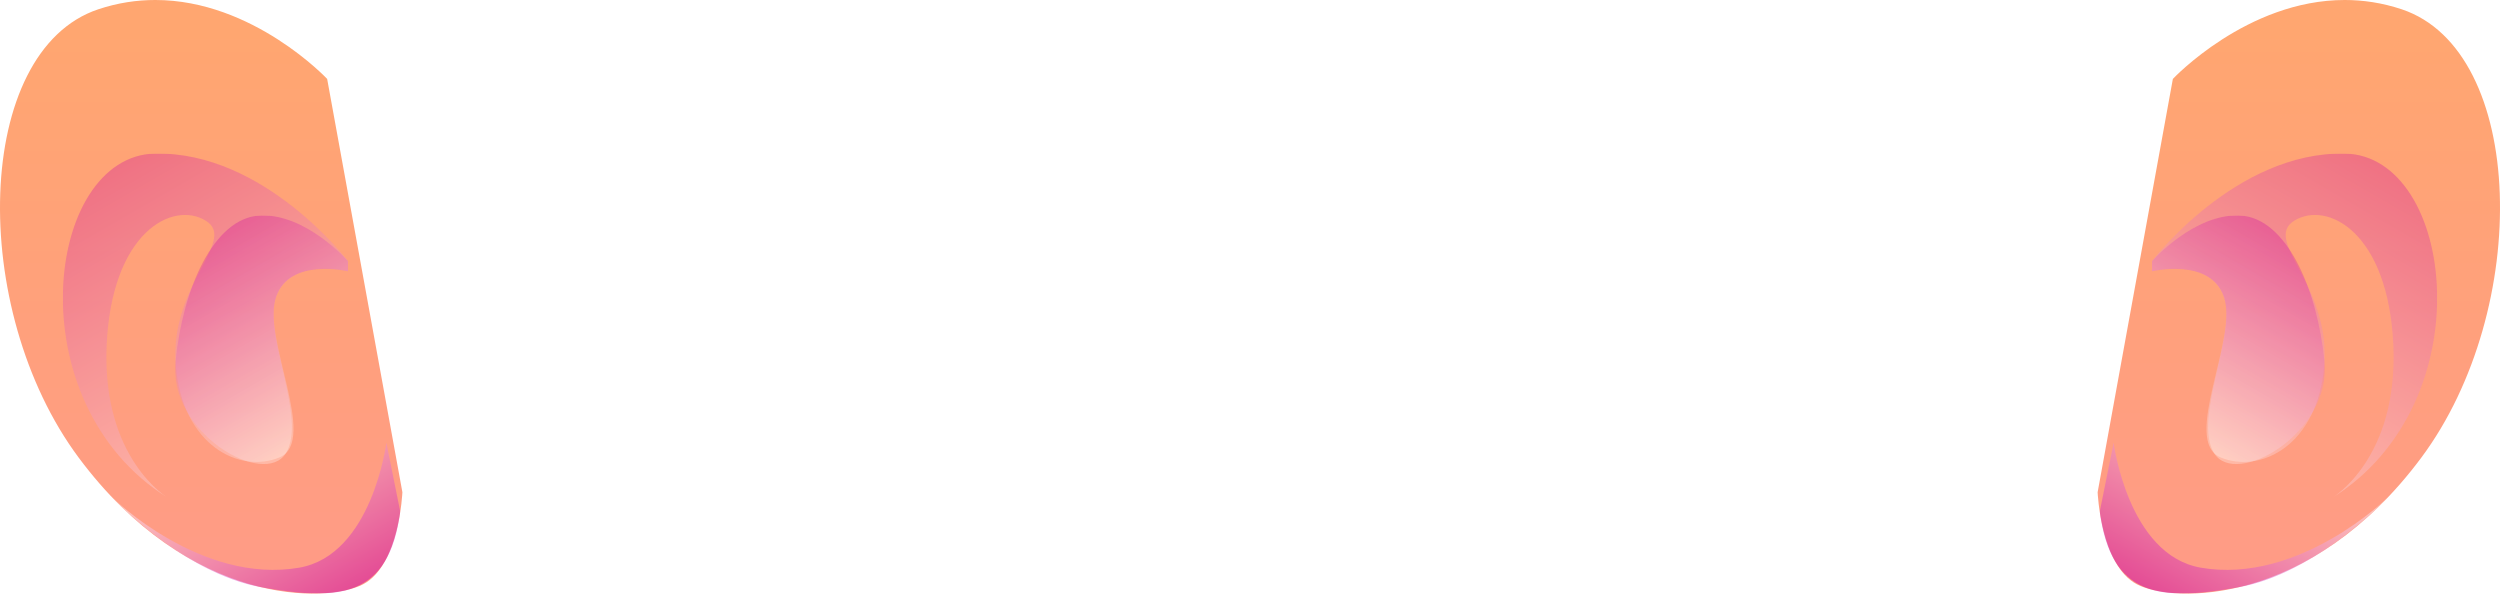
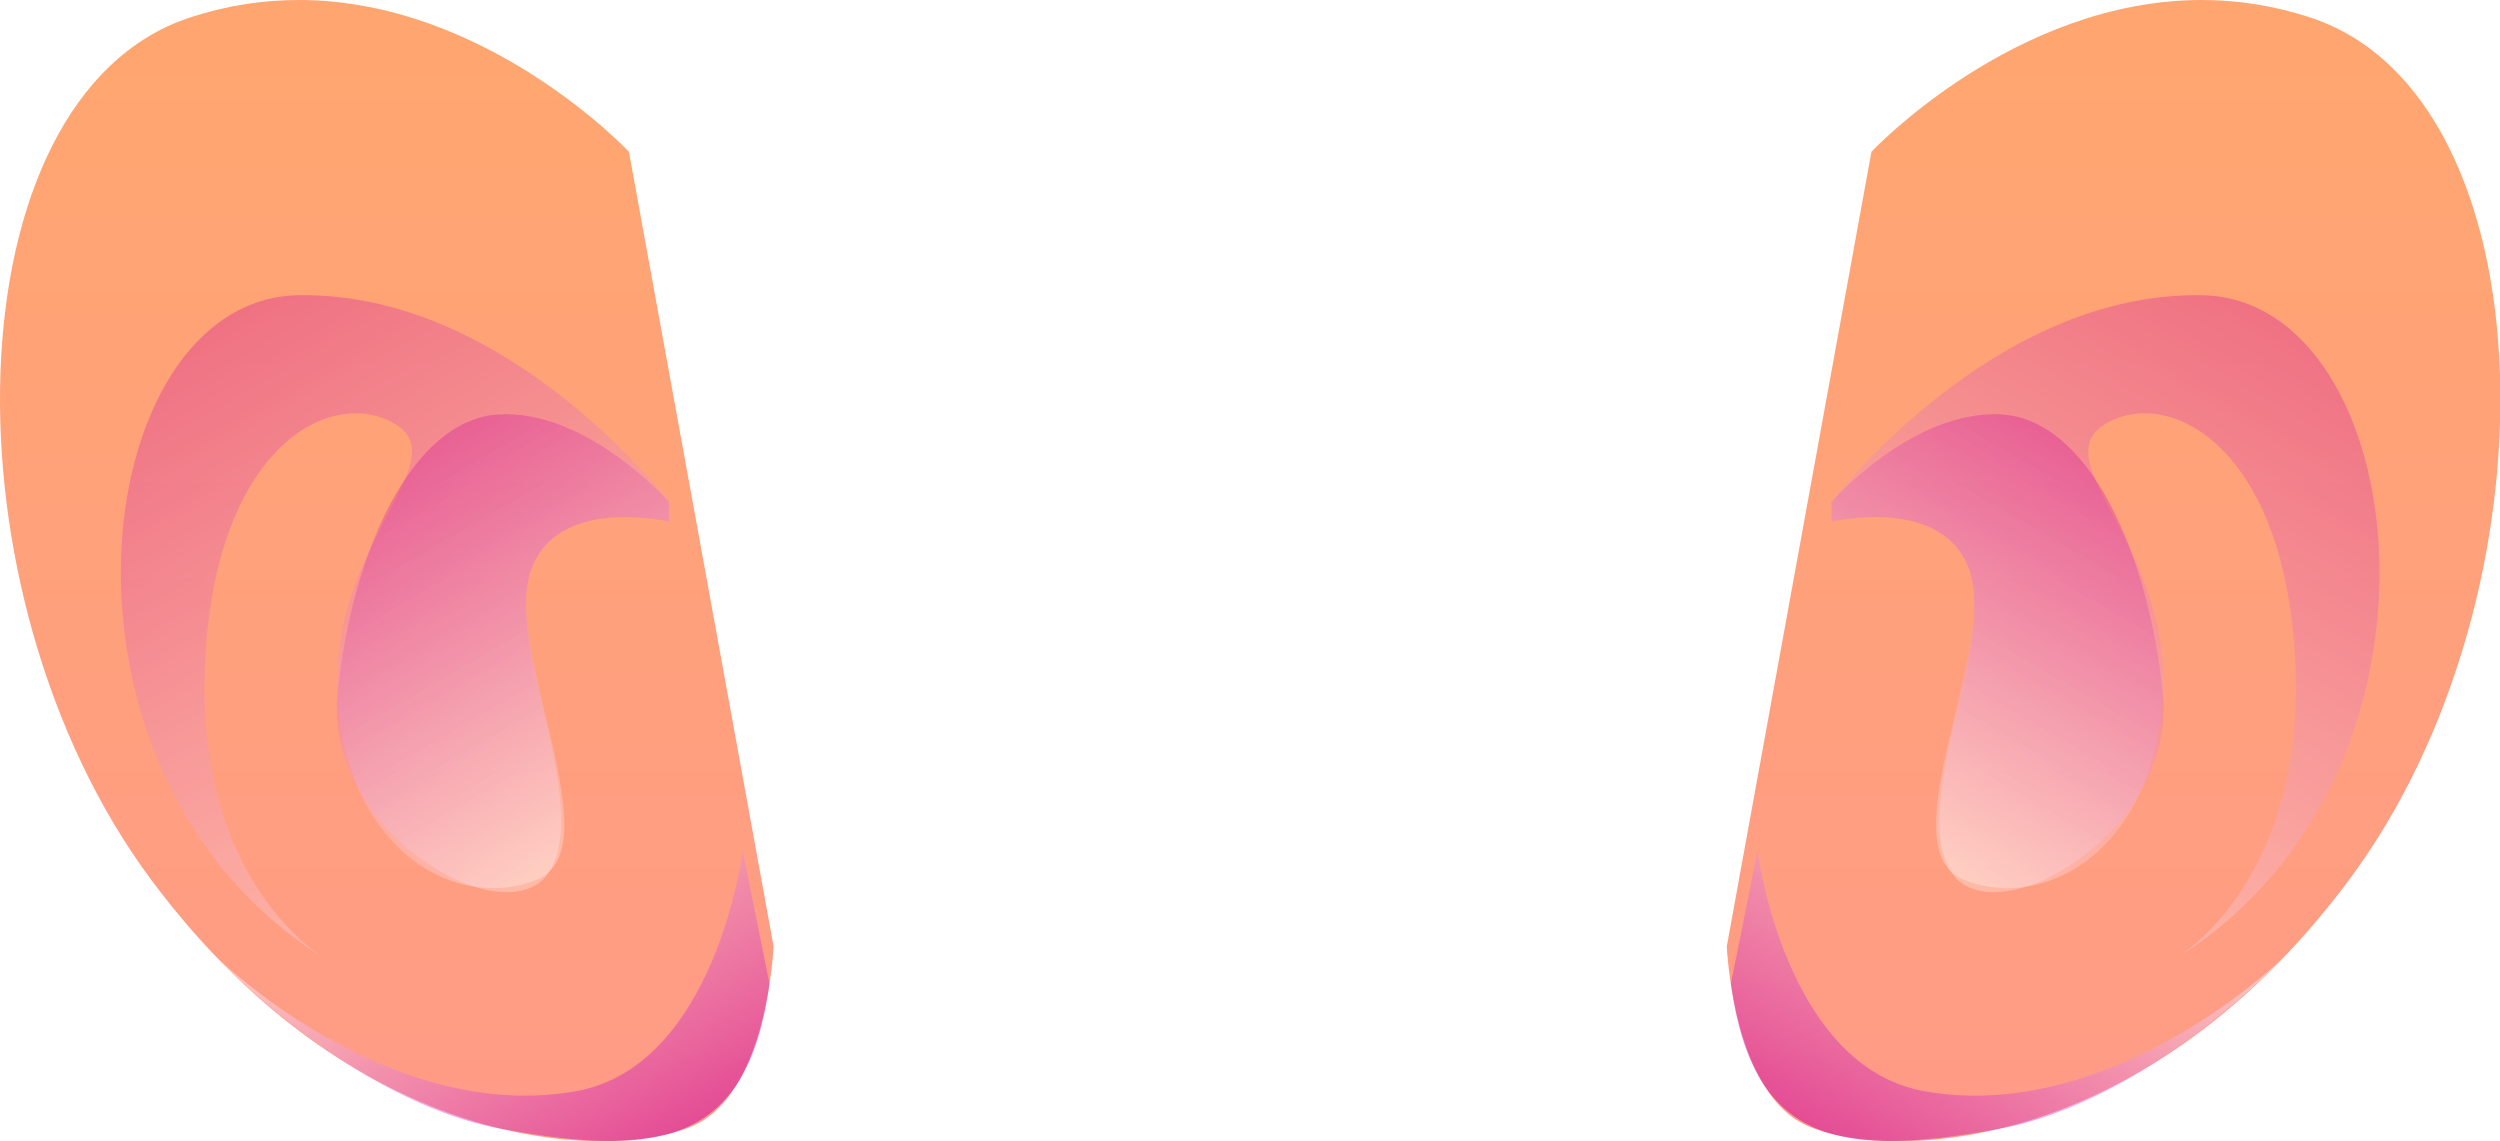
- <svg xmlns="http://www.w3.org/2000/svg" width="49.411mm" height="11.732mm" viewBox="0 0 49.411 11.732" version="1.1" id="svg23939">
-   <defs id="defs23936">
-     <linearGradient x1="0" y1="0" x2="1" y2="0" gradientUnits="userSpaceOnUse" gradientTransform="matrix(0,33.25577,33.25577,0,284.5485,324.3032)" spreadMethod="pad" id="linearGradient296">
-       <stop style="stop-opacity:1;stop-color:#ff9b86" offset="0" id="stop288" />
-       <stop style="stop-opacity:1;stop-color:#ff9b86" offset="0.034" id="stop290" />
-       <stop style="stop-opacity:1;stop-color:#ffa670" offset="0.953" id="stop292" />
-       <stop style="stop-opacity:1;stop-color:#ffa670" offset="1" id="stop294" />
+ <svg xmlns="http://www.w3.org/2000/svg" viewBox="0 0 2.978 1.359">
+   <defs id="defs10056">
+     <linearGradient x1="0" y1="0" x2="1" y2="0" gradientUnits="userSpaceOnUse" gradientTransform="matrix(0,14.56366,14.56366,0,72.06133,417.766)" id="linearGradient6728">
+       <stop style="stop-opacity:1;stop-color:#ff9b86" offset="0" id="stop6720" />
+       <stop style="stop-opacity:1;stop-color:#ff9b86" offset="0.034" id="stop6722" />
+       <stop style="stop-opacity:1;stop-color:#ffa670" offset="0.953" id="stop6724" />
+       <stop style="stop-opacity:1;stop-color:#ffa670" offset="1" id="stop6726" />
    </linearGradient>
-     <clipPath clipPathUnits="userSpaceOnUse" id="clipPath306">
-       <path d="M 0,500 H 1000 V 0 H 0 Z" id="path304" />
-     </clipPath>
-     <clipPath clipPathUnits="userSpaceOnUse" id="clipPath314">
-       <path d="m 276.325,348.957 h 15.973 v -19.299 h -15.973 z" id="path312" />
-     </clipPath>
-     <linearGradient x1="0" y1="0" x2="1" y2="0" gradientUnits="userSpaceOnUse" gradientTransform="matrix(9.364885,16.22046,16.22046,-9.364885,279.7796,332.1426)" spreadMethod="pad" id="linearGradient326">
-       <stop style="stop-opacity:1;stop-color:#ffffff" offset="0" id="stop320" />
-       <stop style="stop-opacity:1;stop-color:#ca00a4" offset="0.994" id="stop322" />
-       <stop style="stop-opacity:1;stop-color:#ca00a4" offset="1" id="stop324" />
+     <linearGradient x1="0" y1="0" x2="1" y2="0" gradientUnits="userSpaceOnUse" gradientTransform="matrix(4.101172,7.103439,7.103439,-4.101172,69.97292,421.199)" id="linearGradient6758">
+       <stop style="stop-opacity:1;stop-color:#ffffff" offset="0" id="stop6752" />
+       <stop style="stop-opacity:1;stop-color:#ca00a4" offset="0.994" id="stop6754" />
+       <stop style="stop-opacity:1;stop-color:#ca00a4" offset="1" id="stop6756" />
    </linearGradient>
-     <clipPath clipPathUnits="userSpaceOnUse" id="clipPath348">
-       <path d="m 276.325,345.488 h 9.683 v -13.927 h -9.683 z" id="path346" />
-     </clipPath>
-     <linearGradient x1="0" y1="0" x2="1" y2="0" gradientUnits="userSpaceOnUse" gradientTransform="matrix(6.348743,10.99635,10.99635,-6.348743,277.6678,333.2337)" spreadMethod="pad" id="linearGradient360">
-       <stop style="stop-opacity:1;stop-color:#ffffff" offset="0" id="stop354" />
-       <stop style="stop-opacity:1;stop-color:#ca00a4" offset="0.994" id="stop356" />
-       <stop style="stop-opacity:1;stop-color:#ca00a4" offset="1" id="stop358" />
+     <linearGradient x1="0" y1="0" x2="1" y2="0" gradientUnits="userSpaceOnUse" gradientTransform="matrix(2.780298,4.815617,4.815617,-2.780298,69.04808,421.6769)" id="linearGradient6792">
+       <stop style="stop-opacity:1;stop-color:#ffffff" offset="0" id="stop6786" />
+       <stop style="stop-opacity:1;stop-color:#ca00a4" offset="0.994" id="stop6788" />
+       <stop style="stop-opacity:1;stop-color:#ca00a4" offset="1" id="stop6790" />
    </linearGradient>
-     <clipPath clipPathUnits="userSpaceOnUse" id="clipPath382">
-       <path d="m 273.395,332.761 h 16.107 v -8.452 h -16.107 z" id="path380" />
-     </clipPath>
-     <linearGradient x1="0" y1="0" x2="1" y2="0" gradientUnits="userSpaceOnUse" gradientTransform="matrix(5.575757,9.657495,9.657495,-5.575757,277.506,323.7066)" spreadMethod="pad" id="linearGradient394">
-       <stop style="stop-opacity:1;stop-color:#ca00a4" offset="0" id="stop388" />
-       <stop style="stop-opacity:1;stop-color:#ca00a4" offset="0.006" id="stop390" />
-       <stop style="stop-opacity:1;stop-color:#ffffff" offset="1" id="stop392" />
+     <linearGradient x1="0" y1="0" x2="1" y2="0" gradientUnits="userSpaceOnUse" gradientTransform="matrix(2.441765,4.229262,4.229262,-2.441765,68.97723,417.5046)" id="linearGradient6826">
+       <stop style="stop-opacity:1;stop-color:#ca00a4" offset="0" id="stop6820" />
+       <stop style="stop-opacity:1;stop-color:#ca00a4" offset="0.006" id="stop6822" />
+       <stop style="stop-opacity:1;stop-color:#ffffff" offset="1" id="stop6824" />
    </linearGradient>
-     <linearGradient x1="0" y1="0" x2="1" y2="0" gradientUnits="userSpaceOnUse" gradientTransform="matrix(0,33.25577,-33.25577,0,167.0288,324.3032)" spreadMethod="pad" id="linearGradient430">
-       <stop style="stop-opacity:1;stop-color:#ff9b86" offset="0" id="stop422" />
-       <stop style="stop-opacity:1;stop-color:#ff9b86" offset="0.034" id="stop424" />
-       <stop style="stop-opacity:1;stop-color:#ffa670" offset="0.953" id="stop426" />
-       <stop style="stop-opacity:1;stop-color:#ffa670" offset="1" id="stop428" />
+     <linearGradient x1="0" y1="0" x2="1" y2="0" gradientUnits="userSpaceOnUse" gradientTransform="matrix(0,14.56366,-14.56366,0,50.02368,417.766)" id="linearGradient6862">
+       <stop style="stop-opacity:1;stop-color:#ff9b86" offset="0" id="stop6854" />
+       <stop style="stop-opacity:1;stop-color:#ff9b86" offset="0.034" id="stop6856" />
+       <stop style="stop-opacity:1;stop-color:#ffa670" offset="0.953" id="stop6858" />
+       <stop style="stop-opacity:1;stop-color:#ffa670" offset="1" id="stop6860" />
    </linearGradient>
-     <clipPath clipPathUnits="userSpaceOnUse" id="clipPath440">
-       <path d="M 0,500 H 1000 V 0 H 0 Z" id="path438" />
-     </clipPath>
-     <clipPath clipPathUnits="userSpaceOnUse" id="clipPath448">
-       <path d="m 159.279,348.957 h 15.974 v -19.299 h -15.974 z" id="path446" />
-     </clipPath>
-     <linearGradient x1="0" y1="0" x2="1" y2="0" gradientUnits="userSpaceOnUse" gradientTransform="matrix(-9.364885,16.22046,-16.22046,-9.364885,171.7977,332.1426)" spreadMethod="pad" id="linearGradient460">
-       <stop style="stop-opacity:1;stop-color:#ffffff" offset="0" id="stop454" />
-       <stop style="stop-opacity:1;stop-color:#ca00a4" offset="0.994" id="stop456" />
-       <stop style="stop-opacity:1;stop-color:#ca00a4" offset="1" id="stop458" />
+     <linearGradient x1="0" y1="0" x2="1" y2="0" gradientUnits="userSpaceOnUse" gradientTransform="matrix(-4.101186,7.103462,-7.103462,-4.101186,52.1121,421.199)" id="linearGradient6892">
+       <stop style="stop-opacity:1;stop-color:#ffffff" offset="0" id="stop6886" />
+       <stop style="stop-opacity:1;stop-color:#ca00a4" offset="0.994" id="stop6888" />
+       <stop style="stop-opacity:1;stop-color:#ca00a4" offset="1" id="stop6890" />
    </linearGradient>
-     <clipPath clipPathUnits="userSpaceOnUse" id="clipPath482">
-       <path d="m 165.57,345.488 h 9.683 v -13.927 h -9.683 z" id="path480" />
-     </clipPath>
-     <linearGradient x1="0" y1="0" x2="1" y2="0" gradientUnits="userSpaceOnUse" gradientTransform="matrix(-6.34875,10.99636,-10.99636,-6.34875,173.9095,333.2337)" spreadMethod="pad" id="linearGradient494">
-       <stop style="stop-opacity:1;stop-color:#ffffff" offset="0" id="stop488" />
-       <stop style="stop-opacity:1;stop-color:#ca00a4" offset="0.994" id="stop490" />
-       <stop style="stop-opacity:1;stop-color:#ca00a4" offset="1" id="stop492" />
+     <linearGradient x1="0" y1="0" x2="1" y2="0" gradientUnits="userSpaceOnUse" gradientTransform="matrix(-2.780308,4.815635,-4.815635,-2.780308,53.03693,421.6769)" id="linearGradient6926">
+       <stop style="stop-opacity:1;stop-color:#ffffff" offset="0" id="stop6920" />
+       <stop style="stop-opacity:1;stop-color:#ca00a4" offset="0.994" id="stop6922" />
+       <stop style="stop-opacity:1;stop-color:#ca00a4" offset="1" id="stop6924" />
    </linearGradient>
-     <clipPath clipPathUnits="userSpaceOnUse" id="clipPath516">
-       <path d="m 162.076,332.761 h 16.106 v -8.452 h -16.106 z" id="path514" />
-     </clipPath>
-     <linearGradient x1="0" y1="0" x2="1" y2="0" gradientUnits="userSpaceOnUse" gradientTransform="matrix(-5.575733,9.657453,-9.657453,-5.575733,174.0713,323.7067)" spreadMethod="pad" id="linearGradient528">
-       <stop style="stop-opacity:1;stop-color:#ca00a4" offset="0" id="stop522" />
-       <stop style="stop-opacity:1;stop-color:#ca00a4" offset="0.006" id="stop524" />
-       <stop style="stop-opacity:1;stop-color:#ffffff" offset="1" id="stop526" />
+     <linearGradient x1="0" y1="0" x2="1" y2="0" gradientUnits="userSpaceOnUse" gradientTransform="matrix(-2.441784,4.229294,-4.229294,-2.441784,53.10778,417.5046)" id="linearGradient6960">
+       <stop style="stop-opacity:1;stop-color:#ca00a4" offset="0" id="stop6954" />
+       <stop style="stop-opacity:1;stop-color:#ca00a4" offset="0.006" id="stop6956" />
+       <stop style="stop-opacity:1;stop-color:#ffffff" offset="1" id="stop6958" />
    </linearGradient>
  </defs>
-   <g id="layer1" transform="translate(-80.21075,-142.4368)">
-     <g id="gr_ears" transform="translate(11.83267,45.62674)">
-       <g id="g276" transform="matrix(0.3527778,0,0,-0.3527778,13.43043,222.9489)">
-         <g id="g278">
-           <g id="g284">
-             <g id="g286">
-               <path d="m 277.492,353.137 -4.215,-23.156 c 0,0 0.168,-4.093 2.203,-5.159 v 0 c 2.036,-1.067 9.727,-1.24 15.931,7.097 v 0 c 6.205,8.338 5.881,22.793 -1.099,25.12 v 0 c -1.099,0.366 -2.168,0.52 -3.192,0.52 v 0 c -5.481,0 -9.628,-4.422 -9.628,-4.422" style="fill:url(#linearGradient296);stroke:none" id="path298" />
-             </g>
-           </g>
-         </g>
-       </g>
-       <g id="g300" transform="matrix(0.3527778,0,0,-0.3527778,13.43043,222.9489)">
-         <g id="g302" clip-path="url(#clipPath306)">
-           <g id="g308">
-             <g id="g310" />
-             <g id="g340">
-               <g clip-path="url(#clipPath314)" opacity="0.3" id="g338">
-                 <g id="g336">
-                   <g id="g334">
-                     <g id="g332">
-                       <g id="g330">
-                         <path d="m 276.325,342.932 c 0,0 4.671,6.146 10.816,6.023 6.146,-0.123 7.838,-13.957 -0.737,-19.297 0,0 3.718,2.181 3.441,8.542 -0.276,6.361 -3.692,8.112 -5.533,7.006 -1.841,-1.106 2.03,-3.595 1.662,-8.112 -0.369,-4.517 -3.596,-6.084 -5.808,-5.162 -2.212,0.922 1.014,6.752 0.184,8.999 -0.829,2.247 -4.025,1.429 -4.025,1.429 z" style="fill:url(#linearGradient326);fill-rule:evenodd;stroke:none" id="path328" />
-                       </g>
-                     </g>
-                   </g>
-                 </g>
-               </g>
-             </g>
-           </g>
-           <g id="g342">
-             <g id="g344" />
-             <g id="g374">
-               <g clip-path="url(#clipPath348)" opacity="0.3" id="g372">
-                 <g id="g370">
-                   <g id="g368">
-                     <g id="g366">
-                       <g id="g364">
-                         <path d="m 276.325,342.932 c 0,0 2.366,2.689 4.947,2.551 2.582,-0.139 4.312,-4.108 4.714,-8.162 0.402,-4.053 -4.985,-7.118 -6.186,-5.148 -1.201,1.971 1.288,6.557 0.55,8.758 -0.737,2.201 -4.025,1.429 -4.025,1.429 z" style="fill:url(#linearGradient360);fill-rule:evenodd;stroke:none" id="path362" />
-                       </g>
-                     </g>
-                   </g>
-                 </g>
-               </g>
-             </g>
-           </g>
-           <g id="g376">
-             <g id="g378" />
-             <g id="g408">
-               <g clip-path="url(#clipPath382)" opacity="0.5" id="g406">
-                 <g id="g404">
-                   <g id="g402">
-                     <g id="g400">
-                       <g id="g398">
-                         <path d="m 273.395,328.892 0.779,3.869 c 0,0 0.793,-6.296 4.886,-7.006 5.488,-0.952 10.441,3.903 10.441,3.903 0,0 -3.923,-4.212 -8.334,-5.002 -4.412,-0.791 -7.122,-0.555 -7.772,4.236" style="fill:url(#linearGradient394);fill-rule:evenodd;stroke:none" id="path396" />
-                       </g>
-                     </g>
-                   </g>
-                 </g>
-               </g>
-             </g>
-           </g>
-         </g>
-       </g>
-       <g id="g23743">
-         <path d="m 161.265,357.039 c -6.98,-2.327 -7.303,-16.782 -1.099,-25.12 v 0 c 6.204,-8.337 13.895,-8.164 15.931,-7.097 v 0 c 2.035,1.066 2.204,5.159 2.204,5.159 v 0 l -4.215,23.156 c 0,0 -4.148,4.422 -9.629,4.422 v 0 c -1.024,0 -2.094,-0.154 -3.192,-0.52" style="fill:url(#linearGradient430);stroke:none" id="path432" transform="matrix(0.3527778,0,0,-0.3527778,13.43043,222.9489)" />
-         <g id="g434" transform="matrix(0.3527778,0,0,-0.3527778,13.43043,222.9489)">
-           <g id="g436" clip-path="url(#clipPath440)">
-             <g id="g442">
-               <g id="g444" />
-               <g id="g474">
-                 <g clip-path="url(#clipPath448)" opacity="0.3" id="g472">
-                   <g id="g470">
-                     <g id="g468">
-                       <g id="g466">
-                         <g id="g464">
-                           <path d="m 175.252,342.932 c 0,0 -4.67,6.146 -10.816,6.023 -6.145,-0.123 -7.837,-13.957 0.738,-19.297 0,0 -3.718,2.181 -3.442,8.542 0.276,6.361 3.692,8.112 5.534,7.006 1.841,-1.106 -2.031,-3.595 -1.662,-8.112 0.369,-4.517 3.595,-6.084 5.808,-5.162 2.212,0.922 -1.015,6.752 -0.185,8.999 0.83,2.247 4.025,1.429 4.025,1.429 z" style="fill:url(#linearGradient460);fill-rule:evenodd;stroke:none" id="path462" />
-                         </g>
-                       </g>
-                     </g>
-                   </g>
-                 </g>
-               </g>
-             </g>
-             <g id="g476">
-               <g id="g478" />
-               <g id="g508">
-                 <g clip-path="url(#clipPath482)" opacity="0.3" id="g506">
-                   <g id="g504">
-                     <g id="g502">
-                       <g id="g500">
-                         <g id="g498">
-                           <path d="m 175.252,342.932 c 0,0 -2.366,2.689 -4.947,2.551 -2.581,-0.139 -4.312,-4.108 -4.714,-8.162 -0.402,-4.053 4.985,-7.118 6.186,-5.148 1.202,1.971 -1.287,6.557 -0.55,8.758 0.737,2.201 4.025,1.429 4.025,1.429 z" style="fill:url(#linearGradient494);fill-rule:evenodd;stroke:none" id="path496" />
-                         </g>
-                       </g>
-                     </g>
-                   </g>
-                 </g>
-               </g>
-             </g>
-             <g id="g510">
-               <g id="g512" />
-               <g id="g542">
-                 <g clip-path="url(#clipPath516)" opacity="0.5" id="g540">
-                   <g id="g538">
-                     <g id="g536">
-                       <g id="g534">
-                         <g id="g532">
-                           <path d="m 178.182,328.892 -0.779,3.869 c 0,0 -0.793,-6.296 -4.885,-7.006 -5.489,-0.952 -10.442,3.903 -10.442,3.903 0,0 3.924,-4.212 8.335,-5.002 4.411,-0.791 7.121,-0.555 7.771,4.236" style="fill:url(#linearGradient528);fill-rule:evenodd;stroke:none" id="path530" />
-                         </g>
-                       </g>
-                     </g>
-                   </g>
-                 </g>
-               </g>
-             </g>
-           </g>
-         </g>
-       </g>
-     </g>
+   <g id="gr_ears" transform="matrix(0.09333912,0,0,-0.09333912,-4.208448,40.3533)">
+     <path d="m 68.971,430.393 -1.846,-10.141 c 0,0 0.074,-1.792 0.965,-2.259 v 0 c 0.892,-0.467 4.259,-0.542 6.977,3.108 v 0 c 2.717,3.651 2.575,9.982 -0.482,11.001 v 0 c -0.481,0.16 -0.95,0.228 -1.398,0.228 v 0 c -2.4,0 -4.216,-1.937 -4.216,-1.937" style="fill:url(#linearGradient6728);stroke:none" id="path6730" />
+     <path d="m 68.46,425.924 c 0,0 2.045,2.692 4.737,2.638 2.691,-0.054 3.432,-6.112 -0.323,-8.451 0,0 1.628,0.955 1.507,3.741 -0.121,2.785 -1.617,3.552 -2.424,3.068 -0.806,-0.484 0.89,-1.574 0.728,-3.553 -0.161,-1.978 -1.574,-2.664 -2.543,-2.261 -0.969,0.404 0.444,2.958 0.081,3.942 -0.364,0.984 -1.763,0.625 -1.763,0.625 z" opacity="0.3" style="fill:url(#linearGradient6758);fill-rule:evenodd;stroke:none" id="path6760" />
+     <path d="m 68.46,425.924 c 0,0 1.036,1.178 2.166,1.117 1.131,-0.061 1.889,-1.799 2.065,-3.574 0.176,-1.775 -2.183,-3.117 -2.709,-2.255 -0.526,0.864 0.564,2.872 0.241,3.836 -0.323,0.964 -1.763,0.625 -1.763,0.625 z" opacity="0.3" style="fill:url(#linearGradient6792);fill-rule:evenodd;stroke:none" id="path6794" />
+     <path d="m 67.177,419.775 0.341,1.695 c 0,0 0.347,-2.757 2.139,-3.068 2.404,-0.418 4.573,1.709 4.573,1.709 0,0 -1.718,-1.845 -3.65,-2.191 -1.932,-0.346 -3.118,-0.243 -3.403,1.855" opacity="0.5" style="fill:url(#linearGradient6826);fill-rule:evenodd;stroke:none" id="path6828" />
+     <path d="m 47.499,432.102 c -3.056,-1.019 -3.197,-7.35 -0.481,-11.001 v 0 c 2.718,-3.65 6.086,-3.575 6.977,-3.108 v 0 c 0.892,0.467 0.965,2.259 0.965,2.259 v 0 l -1.846,10.141 c 0,0 -1.816,1.937 -4.216,1.937 v 0 c -0.449,0 -0.917,-0.068 -1.399,-0.228" style="fill:url(#linearGradient6862);stroke:none" id="path6864" />
+     <path d="m 53.625,425.924 c 0,0 -2.045,2.692 -4.737,2.638 -2.691,-0.054 -3.432,-6.112 0.323,-8.451 0,0 -1.628,0.955 -1.507,3.741 0.121,2.785 1.617,3.552 2.423,3.068 0.807,-0.484 -0.889,-1.574 -0.728,-3.553 0.162,-1.978 1.575,-2.664 2.544,-2.261 0.969,0.404 -0.444,2.958 -0.081,3.942 0.364,0.984 1.763,0.625 1.763,0.625 z" opacity="0.3" style="fill:url(#linearGradient6892);fill-rule:evenodd;stroke:none" id="path6894" />
+     <path d="m 53.625,425.924 c 0,0 -1.036,1.178 -2.167,1.117 -1.13,-0.061 -1.888,-1.799 -2.064,-3.574 -0.176,-1.775 2.183,-3.117 2.709,-2.255 0.526,0.864 -0.564,2.872 -0.241,3.836 0.323,0.964 1.763,0.625 1.763,0.625 z" opacity="0.3" style="fill:url(#linearGradient6926);fill-rule:evenodd;stroke:none" id="path6928" />
+     <path d="m 54.908,419.775 -0.341,1.695 c 0,0 -0.347,-2.757 -2.14,-3.068 -2.403,-0.418 -4.573,1.709 -4.573,1.709 0,0 1.719,-1.845 3.651,-2.191 1.932,-0.346 3.119,-0.243 3.403,1.855" opacity="0.5" style="fill:url(#linearGradient6960);fill-rule:evenodd;stroke:none" id="path6962" />
  </g>
</svg>
